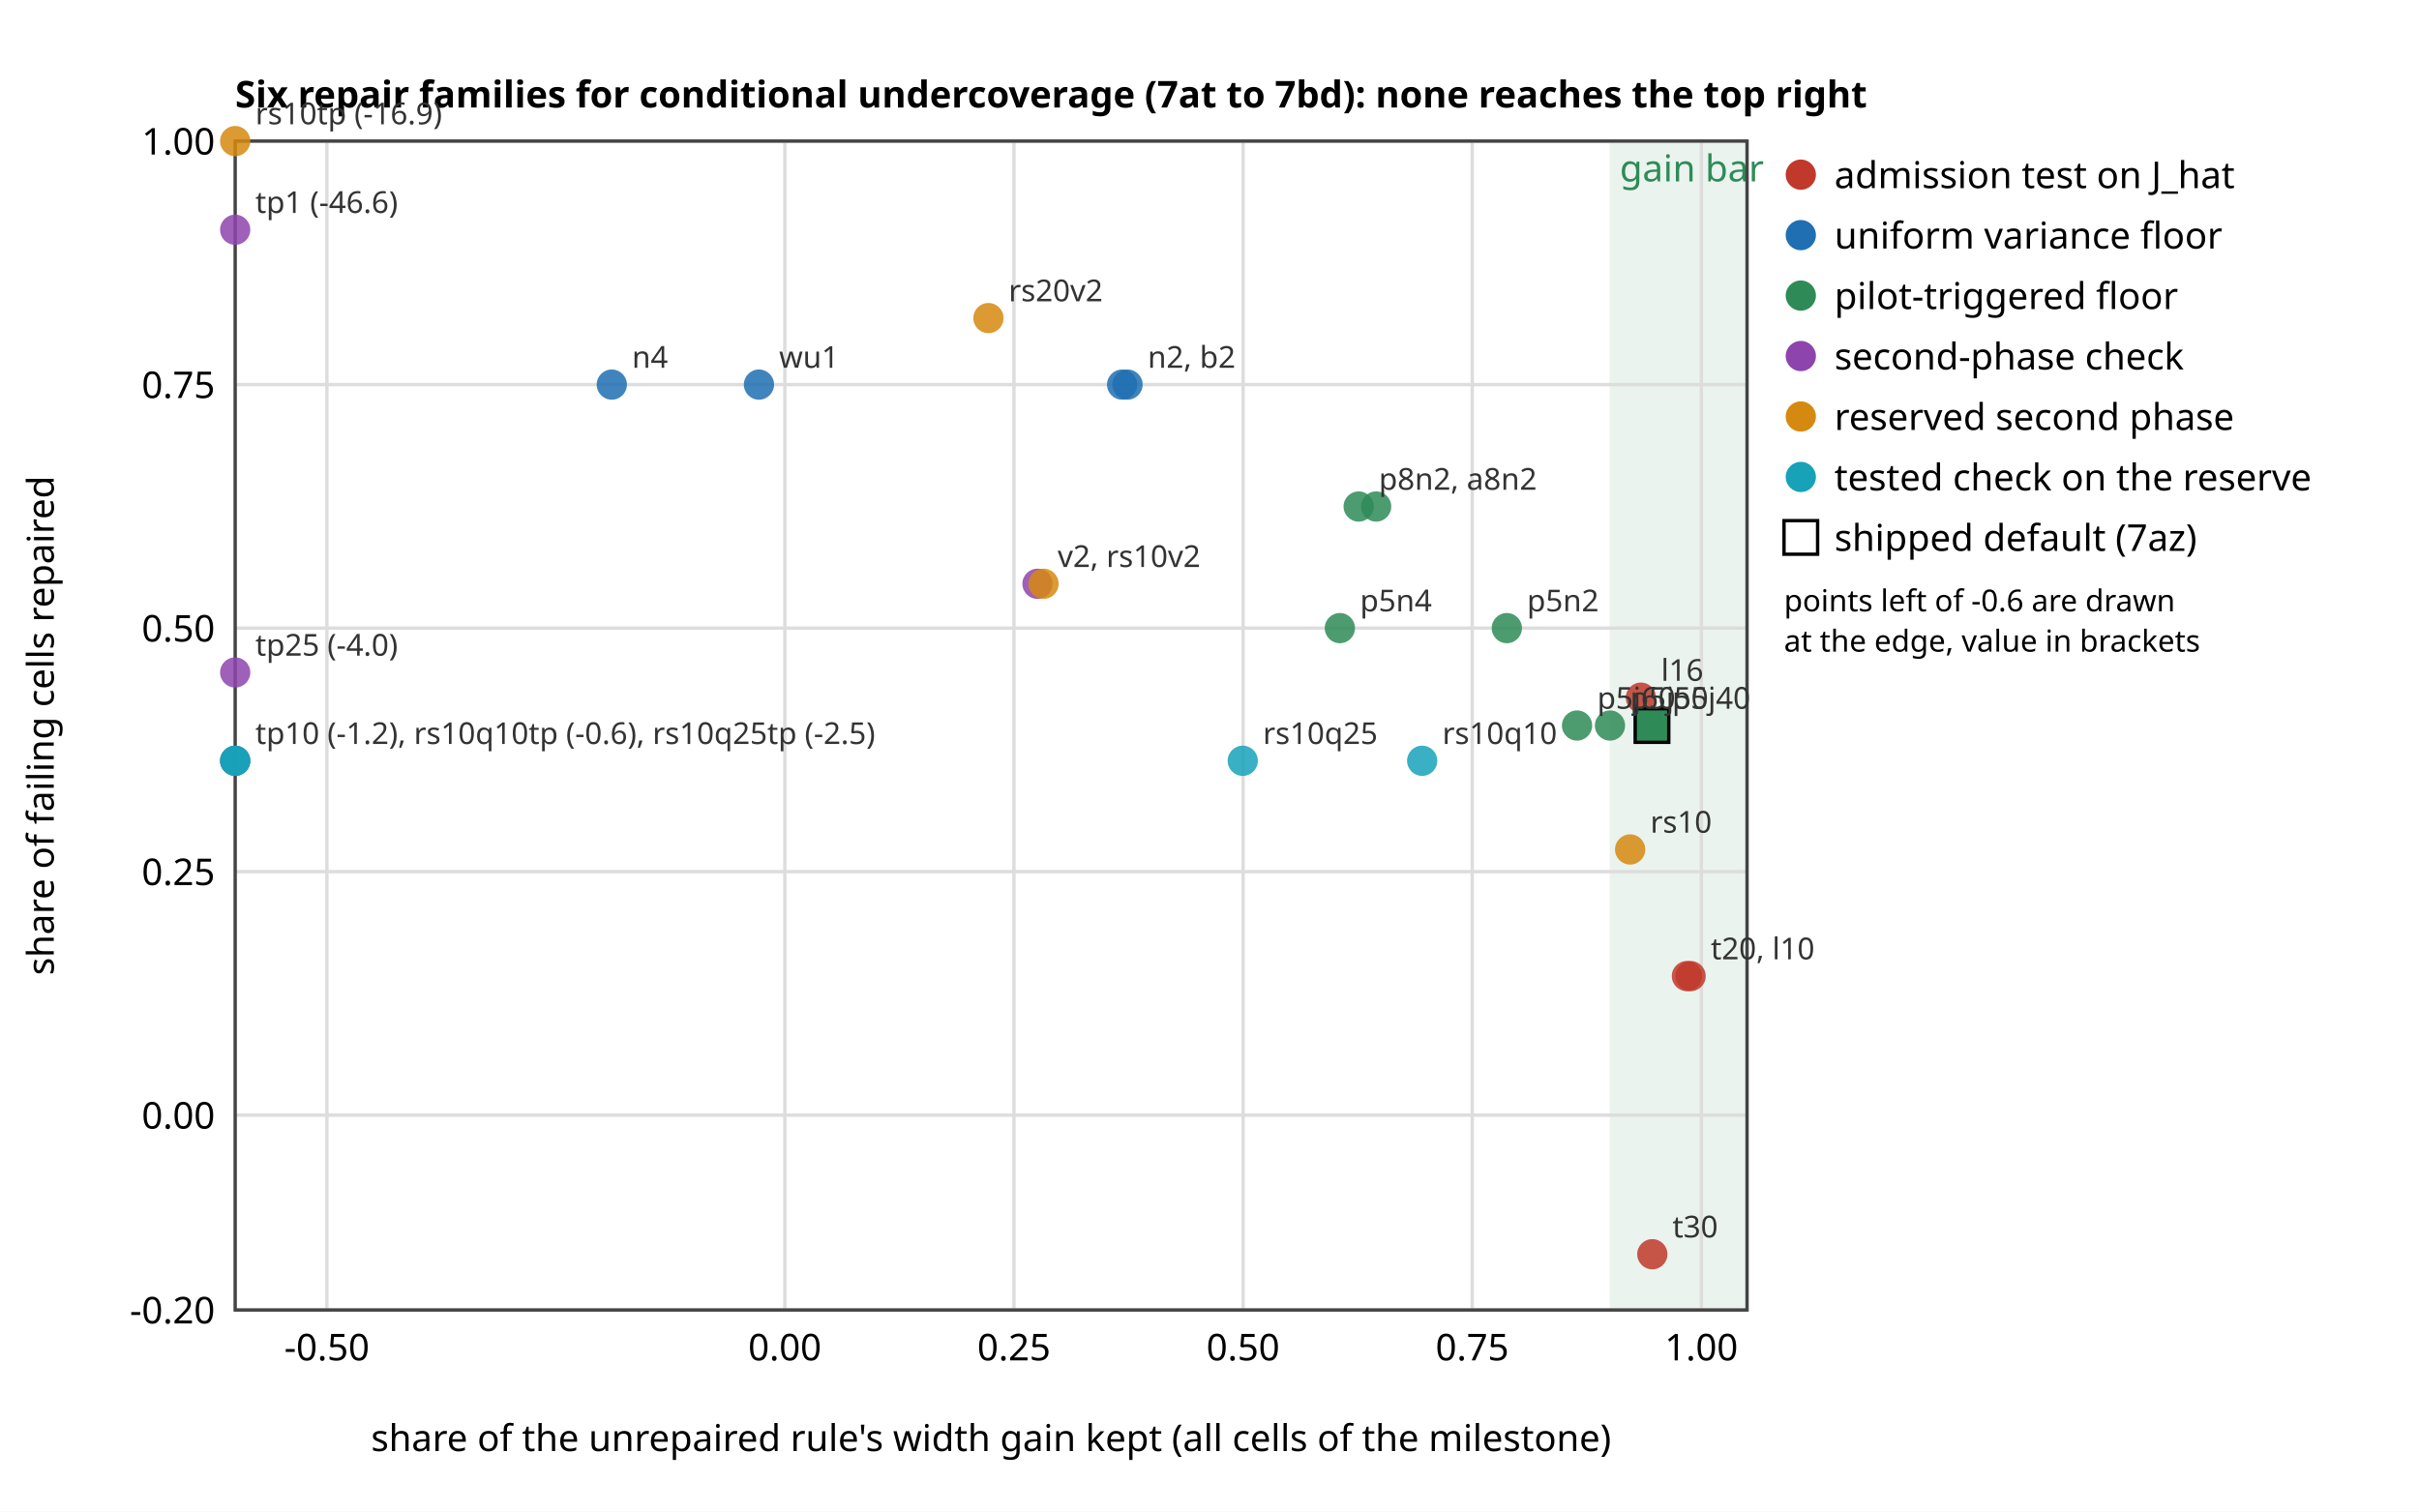
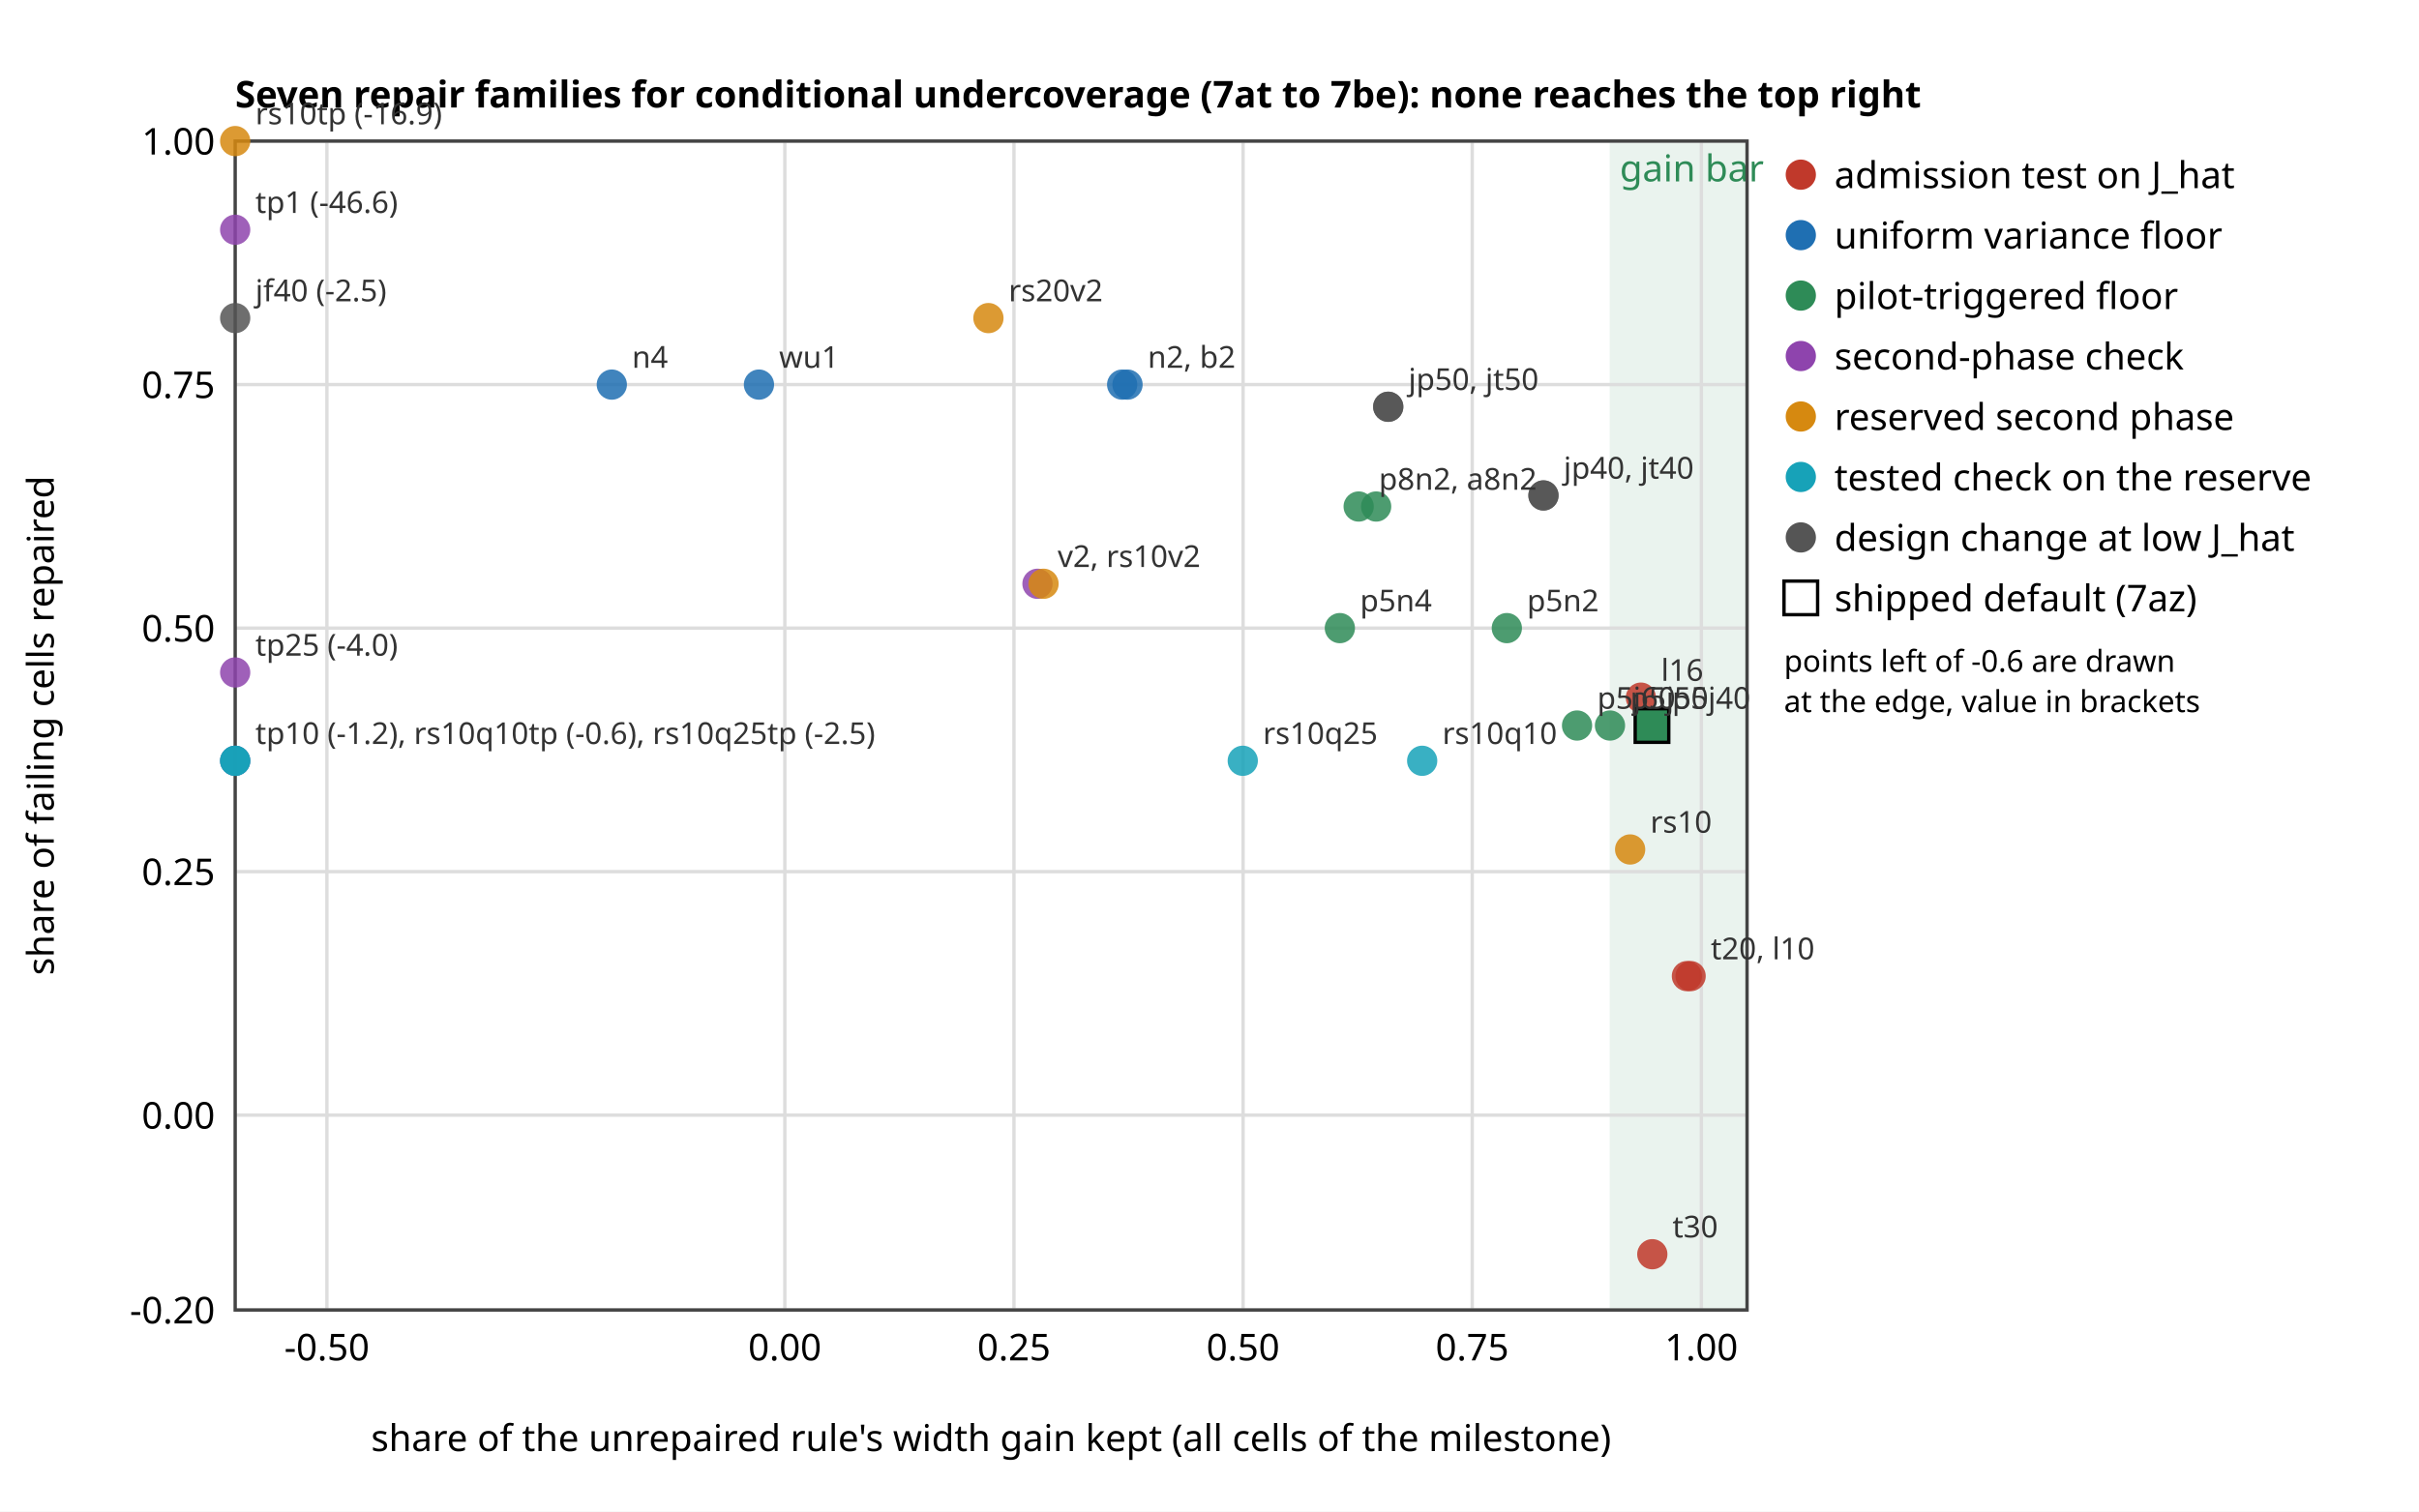
<svg xmlns="http://www.w3.org/2000/svg" width="720" height="450" viewBox="0 0 720 450" font-family="sans-serif" font-size="11">
  <rect width="720" height="450" fill="#ffffff" />
  <rect x="479.1" y="42" width="40.9" height="348" fill="#2e8b57" fill-opacity="0.10" />
  <text x="482.1" y="54" fill="#2e8b57">gain bar</text>
  <line x1="97.3" y1="42" x2="97.3" y2="390" stroke="#ddd" />
  <text x="97.3" y="405" text-anchor="middle">-0.50</text>
  <line x1="233.6" y1="42" x2="233.6" y2="390" stroke="#ddd" />
  <text x="233.6" y="405" text-anchor="middle">0.00</text>
  <line x1="301.8" y1="42" x2="301.8" y2="390" stroke="#ddd" />
  <text x="301.8" y="405" text-anchor="middle">0.25</text>
  <line x1="370.0" y1="42" x2="370.0" y2="390" stroke="#ddd" />
  <text x="370.0" y="405" text-anchor="middle">0.50</text>
  <line x1="438.2" y1="42" x2="438.2" y2="390" stroke="#ddd" />
  <text x="438.2" y="405" text-anchor="middle">0.75</text>
  <line x1="506.4" y1="42" x2="506.4" y2="390" stroke="#ddd" />
  <text x="506.4" y="405" text-anchor="middle">1.00</text>
  <line x1="70" y1="390.0" x2="520" y2="390.0" stroke="#ddd" />
  <text x="64" y="394.0" text-anchor="end">-0.20</text>
  <line x1="70" y1="332.0" x2="520" y2="332.0" stroke="#ddd" />
  <text x="64" y="336.0" text-anchor="end">0.00</text>
  <line x1="70" y1="259.5" x2="520" y2="259.5" stroke="#ddd" />
  <text x="64" y="263.5" text-anchor="end">0.25</text>
  <line x1="70" y1="187.0" x2="520" y2="187.0" stroke="#ddd" />
  <text x="64" y="191.0" text-anchor="end">0.50</text>
  <line x1="70" y1="114.5" x2="520" y2="114.5" stroke="#ddd" />
  <text x="64" y="118.5" text-anchor="end">0.75</text>
  <line x1="70" y1="42.0" x2="520" y2="42.0" stroke="#ddd" />
  <text x="64" y="46.0" text-anchor="end">1.00</text>
  <rect x="70" y="42" width="450" height="348" fill="none" stroke="#444" />
  <text x="295" y="432" text-anchor="middle">share of the unrepaired rule's width gain kept (all cells of the milestone)</text>
  <text transform="translate(16 216) rotate(-90)" text-anchor="middle">share of failing cells repaired</text>
-   <text x="70" y="32" font-weight="bold">Six repair families for conditional undercoverage (7at to 7bd): none reaches the top right</text>
+   <text x="70" y="32" font-weight="bold">Seven repair families for conditional undercoverage (7at to 7be): none reaches the top right</text>
  <circle cx="503.2" cy="290.6" r="4.5" fill="#c0392b" fill-opacity="0.85" />
  <circle cx="491.8" cy="373.4" r="4.5" fill="#c0392b" fill-opacity="0.85" />
  <circle cx="502.1" cy="290.6" r="4.5" fill="#c0392b" fill-opacity="0.85" />
  <circle cx="488.4" cy="207.7" r="4.5" fill="#c0392b" fill-opacity="0.85" />
  <circle cx="335.6" cy="114.5" r="4.5" fill="#1f6fb2" fill-opacity="0.85" />
  <circle cx="334.0" cy="114.5" r="4.5" fill="#1f6fb2" fill-opacity="0.85" />
  <circle cx="225.9" cy="114.5" r="4.5" fill="#1f6fb2" fill-opacity="0.85" />
  <circle cx="182.1" cy="114.5" r="4.5" fill="#1f6fb2" fill-opacity="0.85" />
  <circle cx="448.5" cy="187.0" r="4.5" fill="#2e8b57" fill-opacity="0.85" />
  <circle cx="398.8" cy="187.0" r="4.5" fill="#2e8b57" fill-opacity="0.85" />
  <circle cx="404.4" cy="150.8" r="4.5" fill="#2e8b57" fill-opacity="0.85" />
  <circle cx="409.6" cy="150.8" r="4.5" fill="#2e8b57" fill-opacity="0.85" />
  <rect x="486.7" y="211.0" width="10" height="10" fill="#2e8b57" stroke="#000" />
  <circle cx="479.2" cy="216.0" r="4.5" fill="#2e8b57" fill-opacity="0.85" />
  <circle cx="469.4" cy="216.0" r="4.5" fill="#2e8b57" fill-opacity="0.85" />
  <circle cx="308.8" cy="173.8" r="4.5" fill="#8e44ad" fill-opacity="0.85" />
  <circle cx="70.0" cy="226.5" r="4.5" fill="#8e44ad" fill-opacity="0.85" />
  <circle cx="70.0" cy="200.2" r="4.5" fill="#8e44ad" fill-opacity="0.85" />
  <circle cx="70.0" cy="68.4" r="4.5" fill="#8e44ad" fill-opacity="0.85" />
  <circle cx="485.2" cy="252.9" r="4.5" fill="#d68910" fill-opacity="0.85" />
  <circle cx="310.6" cy="173.8" r="4.5" fill="#d68910" fill-opacity="0.85" />
  <circle cx="294.2" cy="94.7" r="4.5" fill="#d68910" fill-opacity="0.85" />
  <circle cx="70.0" cy="42.0" r="4.5" fill="#d68910" fill-opacity="0.85" />
  <circle cx="423.3" cy="226.5" r="4.5" fill="#17a2b8" fill-opacity="0.85" />
  <circle cx="369.9" cy="226.5" r="4.5" fill="#17a2b8" fill-opacity="0.85" />
  <circle cx="70.0" cy="226.5" r="4.5" fill="#17a2b8" fill-opacity="0.85" />
  <circle cx="70.0" cy="226.5" r="4.5" fill="#17a2b8" fill-opacity="0.85" />
+   <circle cx="459.4" cy="147.5" r="4.5" fill="#555555" fill-opacity="0.85" />
+   <circle cx="413.2" cy="121.1" r="4.5" fill="#555555" fill-opacity="0.85" />
+   <circle cx="459.4" cy="147.5" r="4.5" fill="#555555" fill-opacity="0.85" />
+   <circle cx="413.2" cy="121.1" r="4.5" fill="#555555" fill-opacity="0.85" />
+   <circle cx="70.0" cy="94.7" r="4.5" fill="#555555" fill-opacity="0.85" />
  <text x="509.2" y="285.6" font-size="9" fill="#333">t20, l10</text>
  <text x="497.8" y="368.4" font-size="9" fill="#333">t30</text>
  <text x="494.4" y="202.7" font-size="9" fill="#333">l16</text>
  <text x="341.6" y="109.5" font-size="9" fill="#333">n2, b2</text>
  <text x="231.9" y="109.5" font-size="9" fill="#333">wu1</text>
  <text x="188.1" y="109.5" font-size="9" fill="#333">n4</text>
  <text x="454.5" y="182.0" font-size="9" fill="#333">p5n2</text>
  <text x="404.8" y="182.0" font-size="9" fill="#333">p5n4</text>
  <text x="410.4" y="145.8" font-size="9" fill="#333">p8n2, a8n2</text>
  <text x="497.7" y="211.0" font-size="9" fill="#333">p5j40</text>
  <text x="485.2" y="211.0" font-size="9" fill="#333">p5j50</text>
  <text x="475.4" y="211.0" font-size="9" fill="#333">p5j60</text>
  <text x="314.8" y="168.8" font-size="9" fill="#333">v2, rs10v2</text>
  <text x="76.0" y="221.5" font-size="9" fill="#333">tp10 (-1.2), rs10q10tp (-0.6), rs10q25tp (-2.5)</text>
  <text x="76.0" y="195.2" font-size="9" fill="#333">tp25 (-4.0)</text>
  <text x="76.0" y="63.4" font-size="9" fill="#333">tp1 (-46.6)</text>
  <text x="491.2" y="247.9" font-size="9" fill="#333">rs10</text>
  <text x="300.2" y="89.7" font-size="9" fill="#333">rs20v2</text>
  <text x="76.0" y="37.0" font-size="9" fill="#333">rs10tp (-16.9)</text>
  <text x="429.3" y="221.5" font-size="9" fill="#333">rs10q10</text>
  <text x="375.9" y="221.5" font-size="9" fill="#333">rs10q25</text>
+   <text x="465.4" y="142.5" font-size="9" fill="#333">jp40, jt40</text>
+   <text x="419.2" y="116.1" font-size="9" fill="#333">jp50, jt50</text>
+   <text x="76.0" y="89.7" font-size="9" fill="#333">jf40 (-2.5)</text>
  <circle cx="536" cy="52" r="4.5" fill="#c0392b" />
  <text x="546" y="56">admission test on J_hat</text>
  <circle cx="536" cy="70" r="4.5" fill="#1f6fb2" />
  <text x="546" y="74">uniform variance floor</text>
  <circle cx="536" cy="88" r="4.5" fill="#2e8b57" />
  <text x="546" y="92">pilot-triggered floor</text>
  <circle cx="536" cy="106" r="4.5" fill="#8e44ad" />
  <text x="546" y="110">second-phase check</text>
  <circle cx="536" cy="124" r="4.5" fill="#d68910" />
  <text x="546" y="128">reserved second phase</text>
  <circle cx="536" cy="142" r="4.5" fill="#17a2b8" />
  <text x="546" y="146">tested check on the reserve</text>
-   <rect x="531" y="155" width="10" height="10" fill="#fff" stroke="#000" />
-   <text x="546" y="164">shipped default (7az)</text>
-   <text x="531" y="182" font-size="9">points left of -0.6 are drawn</text>
-   <text x="531" y="194" font-size="9">at the edge, value in brackets</text>
+   <circle cx="536" cy="160" r="4.5" fill="#555555" />
+   <text x="546" y="164">design change at low J_hat</text>
+   <rect x="531" y="173" width="10" height="10" fill="#fff" stroke="#000" />
+   <text x="546" y="182">shipped default (7az)</text>
+   <text x="531" y="200" font-size="9">points left of -0.6 are drawn</text>
+   <text x="531" y="212" font-size="9">at the edge, value in brackets</text>
</svg>
